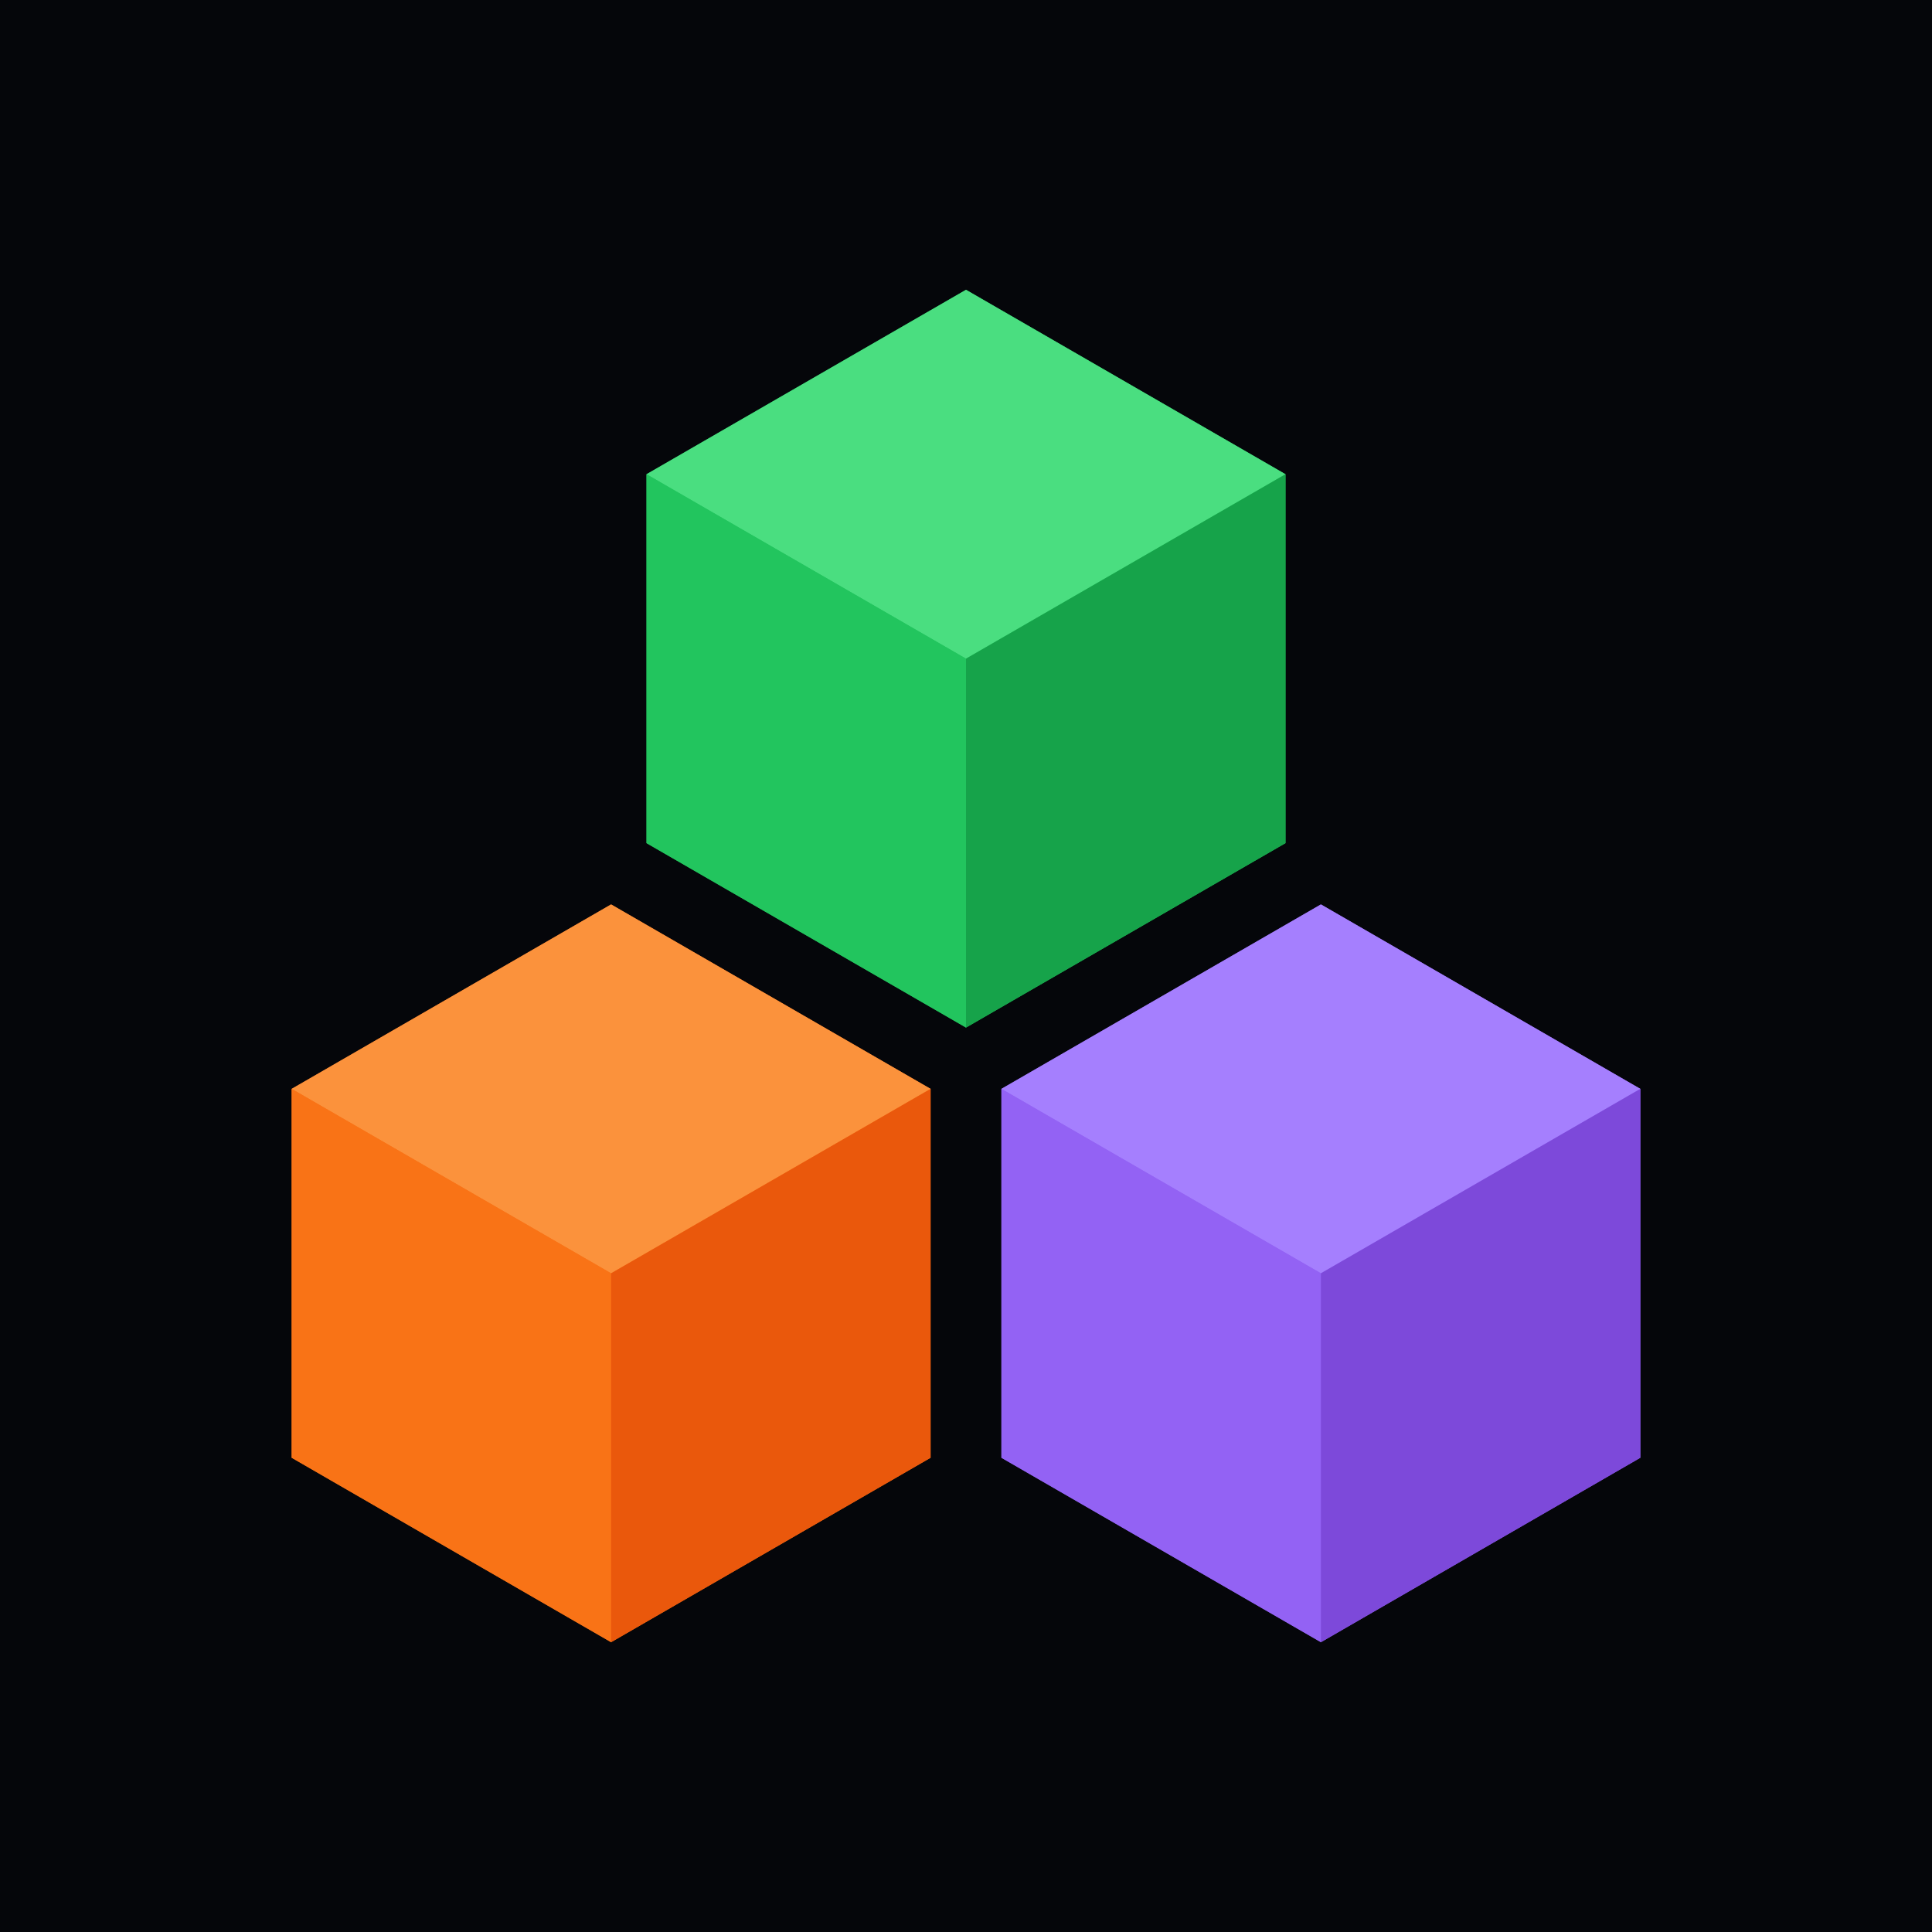
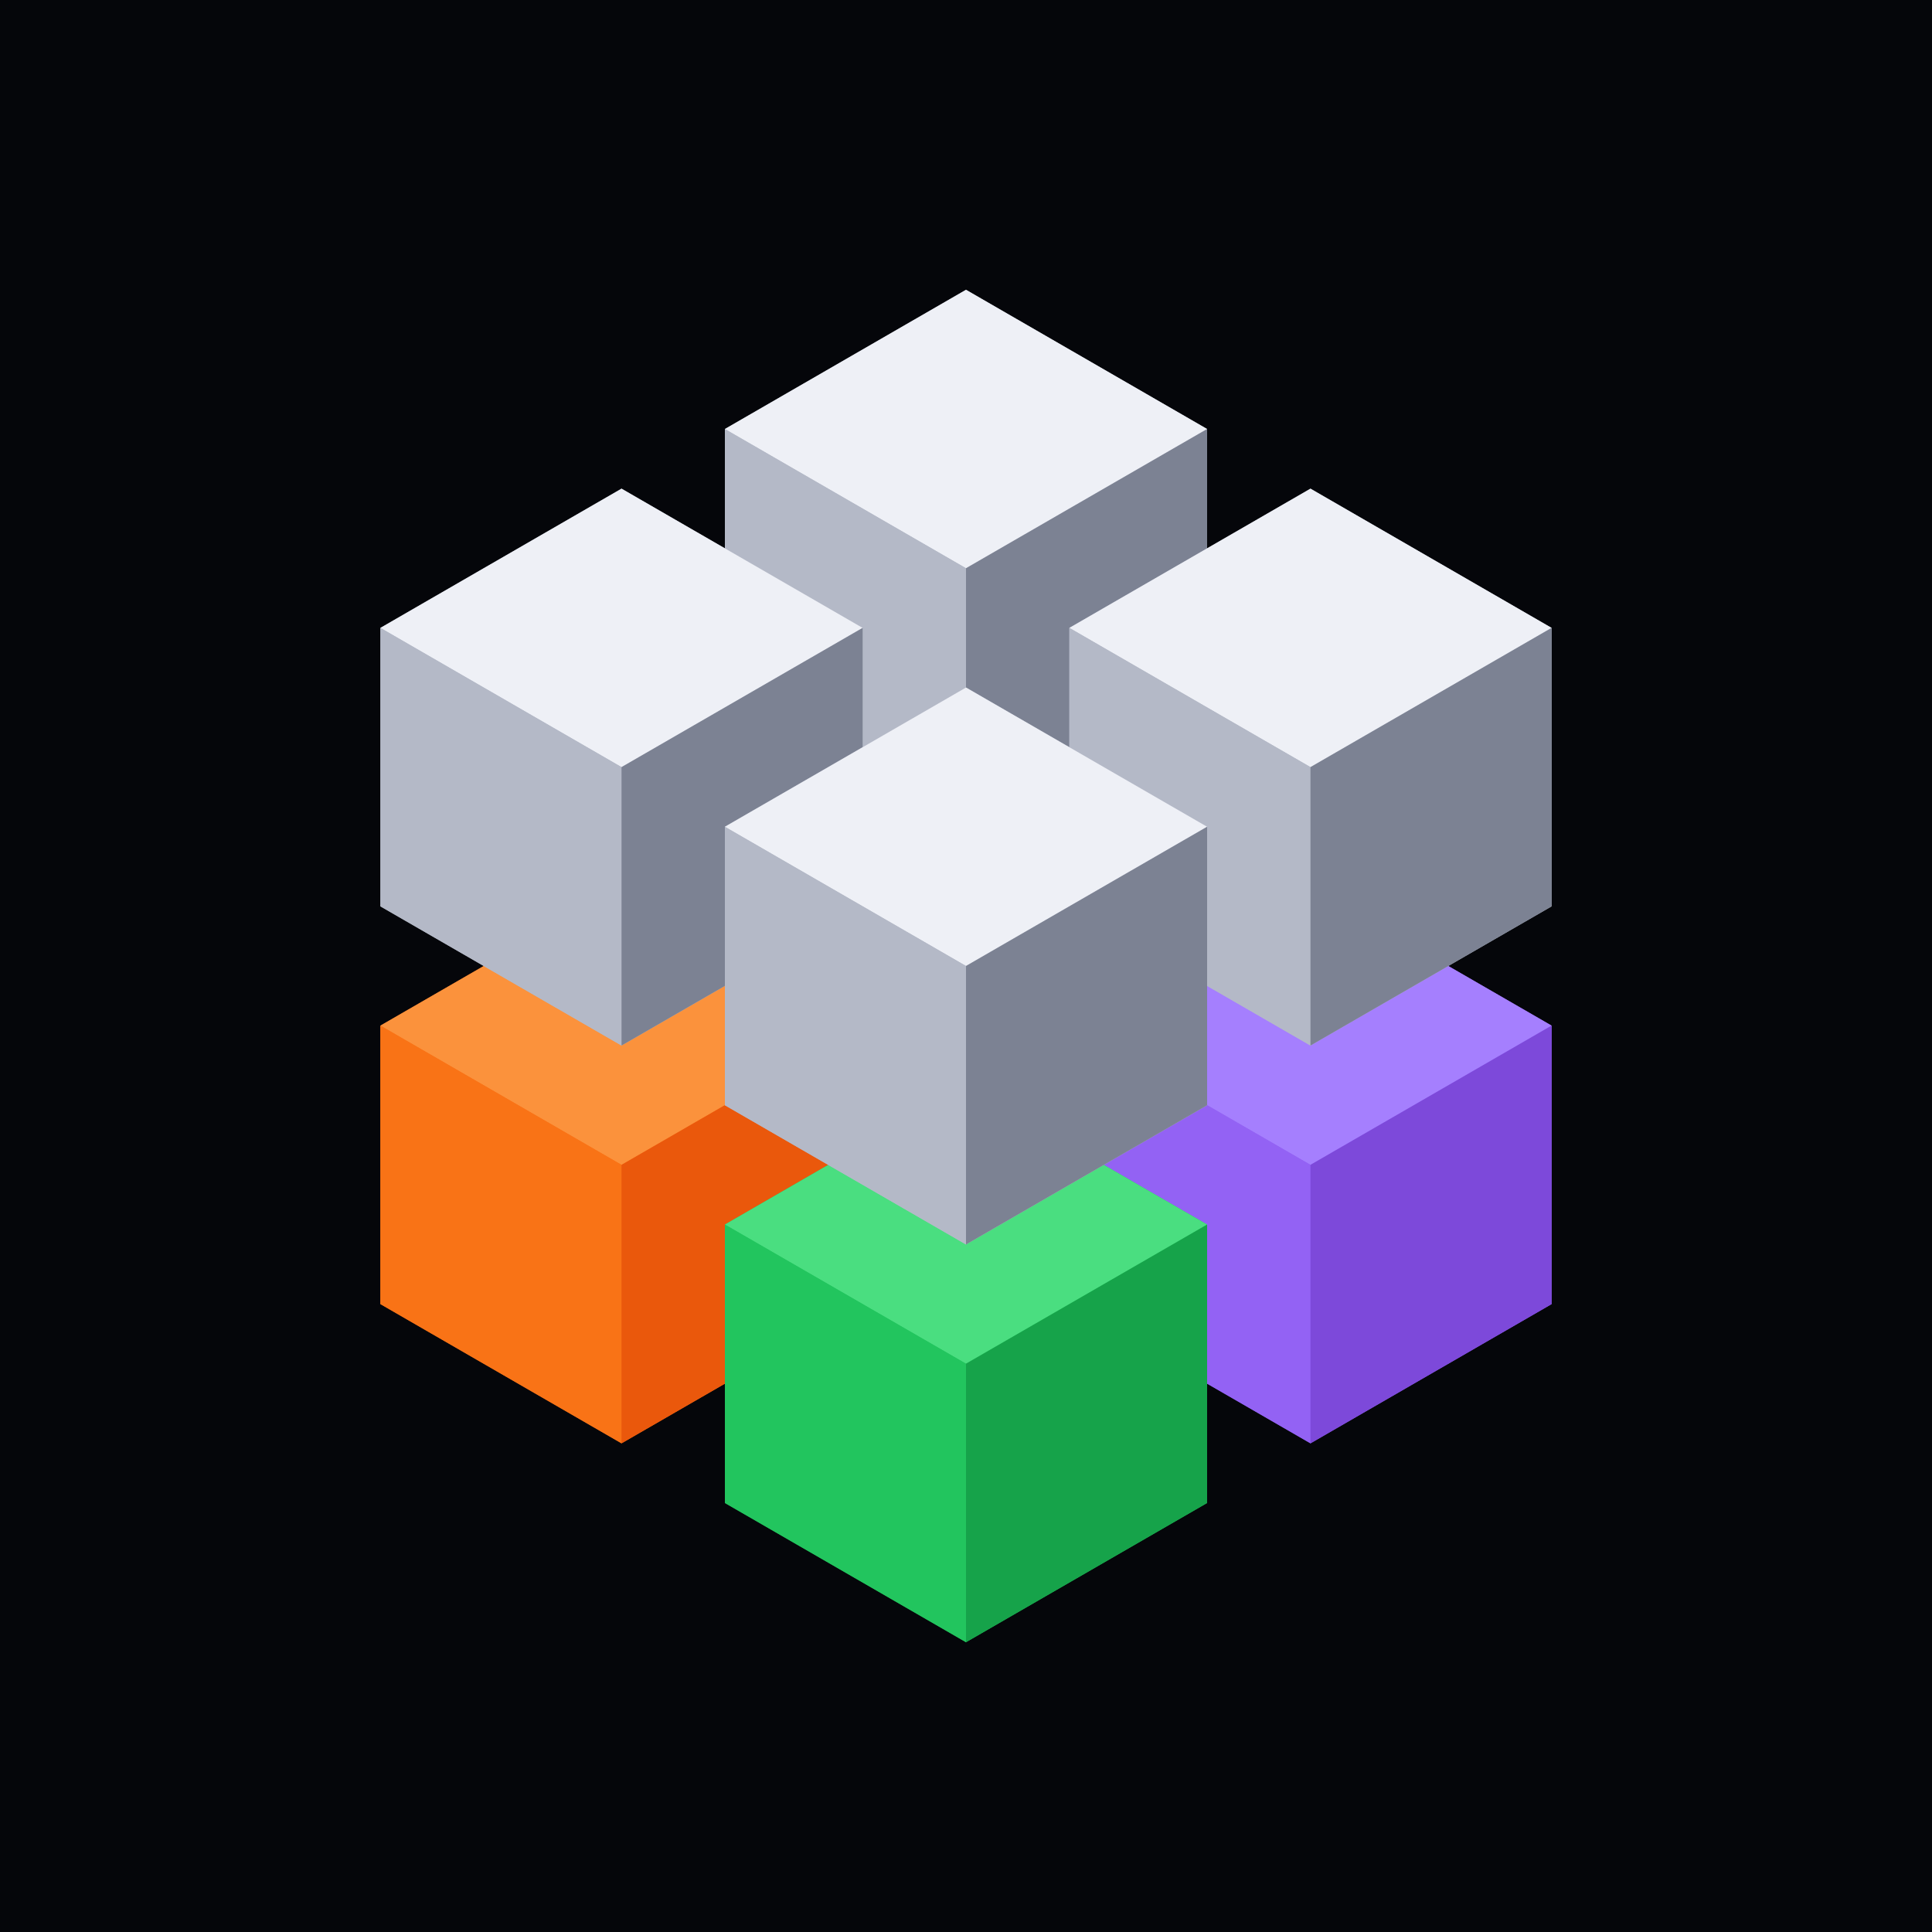
<svg xmlns="http://www.w3.org/2000/svg" viewBox="0 0 24 24" role="img" aria-label="Kollektiv">
  <rect width="24" height="24" fill="#05060a" />
  <g transform="translate(2.4 2.4) scale(0.8)">
-     <polygon points="12,1.5 16.961,4.364 16.961,10.092 12,12.956 7.039,10.092 7.039,4.364" fill="#22c55e" />
-     <polygon points="12,1.5 16.961,4.364 12,7.228 7.039,4.364" fill="#4ade80" />
-     <polygon points="7.039,4.364 12,7.228 12,12.956 7.039,10.092" fill="#22c55e" />
-     <polygon points="12,7.228 16.961,4.364 16.961,10.092 12,12.956" fill="#16a34a" />
-     <polygon points="6.489,11.044 11.45,13.908 11.45,19.636 6.489,22.5 1.529,19.636 1.529,13.908" fill="#f97316" />
-     <polygon points="6.489,11.044 11.45,13.908 6.489,16.772 1.529,13.908" fill="#fb923c" />
-     <polygon points="1.529,13.908 6.489,16.772 6.489,22.5 1.529,19.636" fill="#f97316" />
-     <polygon points="6.489,16.772 11.45,13.908 11.45,19.636 6.489,22.5" fill="#ea580c" />
-     <polygon points="17.511,11.044 22.471,13.908 22.471,19.636 17.511,22.5 12.55,19.636 12.55,13.908" fill="#9362f4" />
-     <polygon points="17.511,11.044 22.471,13.908 17.511,16.772 12.55,13.908" fill="#a57ffe" />
-     <polygon points="12.55,13.908 17.511,16.772 17.511,22.5 12.55,19.636" fill="#9362f4" />
-     <polygon points="17.511,16.772 22.471,13.908 22.471,19.636 17.511,22.5" fill="#7d49da" />
+     <polygon points="12,7.676 15.744,9.838 15.744,14.162 12,16.324 8.256,14.162 8.256,9.838" fill="#b4b9c7" />
+     <polygon points="12,7.676 15.744,9.838 12,12 8.256,9.838" fill="#eef0f6" />
+     <polygon points="8.256,9.838 12,12 12,16.324 8.256,14.162" fill="#b4b9c7" />
+     <polygon points="12,12 15.744,9.838 15.744,14.162 12,16.324" fill="#7c8293" />
+     <polygon points="6.651,10.765 10.395,12.926 10.395,17.25 6.651,19.412 2.907,17.25 2.907,12.926" fill="#f97316" />
+     <polygon points="6.651,10.765 10.395,12.926 6.651,15.088 2.907,12.926" fill="#fb923c" />
+     <polygon points="2.907,12.926 6.651,15.088 6.651,19.412 2.907,17.25" fill="#f97316" />
+     <polygon points="6.651,15.088 10.395,12.926 10.395,17.25 6.651,19.412" fill="#ea580c" />
+     <polygon points="17.349,10.765 21.093,12.926 21.093,17.25 17.349,19.412 13.605,17.25 13.605,12.926" fill="#9362f4" />
+     <polygon points="17.349,10.765 21.093,12.926 17.349,15.088 13.605,12.926" fill="#a57ffe" />
+     <polygon points="13.605,12.926 17.349,15.088 17.349,19.412 13.605,17.25" fill="#9362f4" />
+     <polygon points="17.349,15.088 21.093,12.926 21.093,17.25 17.349,19.412" fill="#7d49da" />
+     <polygon points="12,1.5 15.744,3.662 15.744,7.985 12,10.147 8.256,7.985 8.256,3.662" fill="#b4b9c7" />
+     <polygon points="12,1.5 15.744,3.662 12,5.824 8.256,3.662" fill="#eef0f6" />
+     <polygon points="8.256,3.662 12,5.824 12,10.147 8.256,7.985" fill="#b4b9c7" />
+     <polygon points="12,5.824 15.744,3.662 15.744,7.985 12,10.147" fill="#7c8293" />
+     <polygon points="12,13.853 15.744,16.015 15.744,20.338 12,22.5 8.256,20.338 8.256,16.015" fill="#22c55e" />
+     <polygon points="12,13.853 15.744,16.015 12,18.176 8.256,16.015" fill="#4ade80" />
+     <polygon points="8.256,16.015 12,18.176 12,22.5 8.256,20.338" fill="#22c55e" />
+     <polygon points="12,18.176 15.744,16.015 15.744,20.338 12,22.5" fill="#16a34a" />
+     <polygon points="6.651,4.588 10.395,6.75 10.395,11.074 6.651,13.235 2.907,11.074 2.907,6.75" fill="#b4b9c7" />
+     <polygon points="6.651,4.588 10.395,6.75 6.651,8.912 2.907,6.75" fill="#eef0f6" />
+     <polygon points="2.907,6.75 6.651,8.912 6.651,13.235 2.907,11.074" fill="#b4b9c7" />
+     <polygon points="6.651,8.912 10.395,6.75 10.395,11.074 6.651,13.235" fill="#7c8293" />
+     <polygon points="17.349,4.588 21.093,6.75 21.093,11.074 17.349,13.235 13.605,11.074 13.605,6.75" fill="#b4b9c7" />
+     <polygon points="17.349,4.588 21.093,6.75 17.349,8.912 13.605,6.75" fill="#eef0f6" />
+     <polygon points="13.605,6.75 17.349,8.912 17.349,13.235 13.605,11.074" fill="#b4b9c7" />
+     <polygon points="17.349,8.912 21.093,6.75 21.093,11.074 17.349,13.235" fill="#7c8293" />
+     <polygon points="12,7.676 15.744,9.838 15.744,14.162 12,16.324 8.256,14.162 8.256,9.838" fill="#b4b9c7" />
+     <polygon points="12,7.676 15.744,9.838 12,12 8.256,9.838" fill="#eef0f6" />
+     <polygon points="8.256,9.838 12,12 12,16.324 8.256,14.162" fill="#b4b9c7" />
+     <polygon points="12,12 15.744,9.838 15.744,14.162 12,16.324" fill="#7c8293" />
  </g>
</svg>
